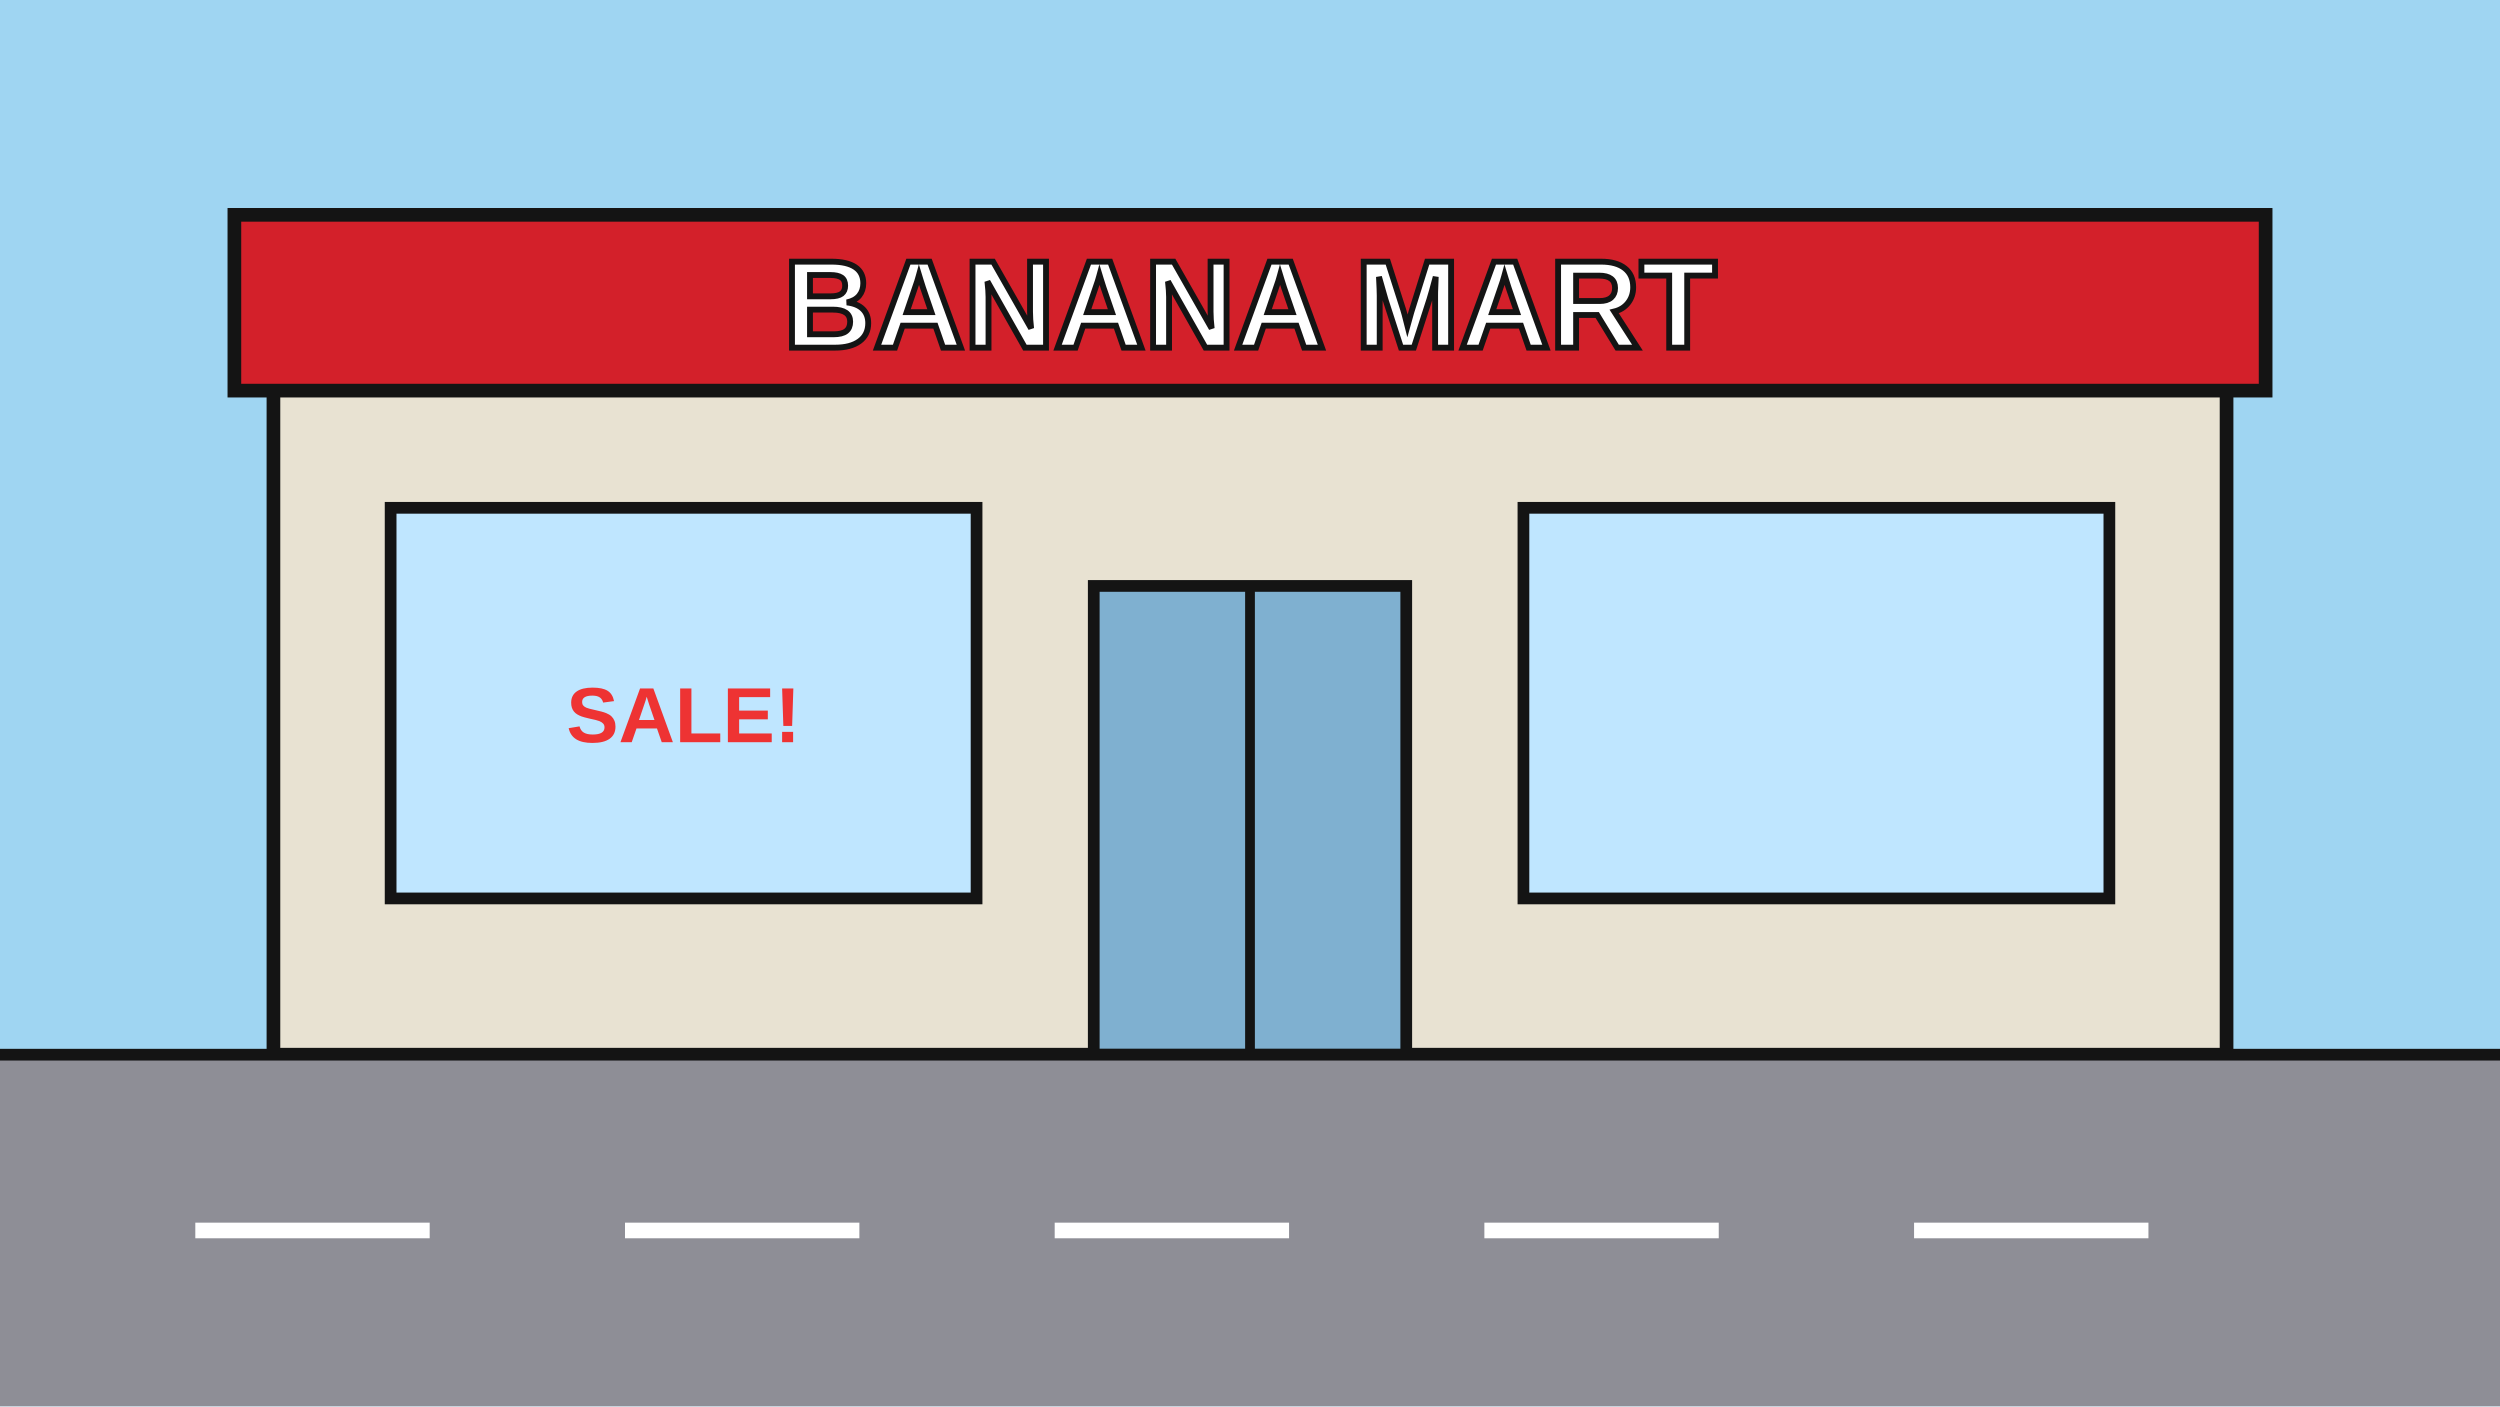
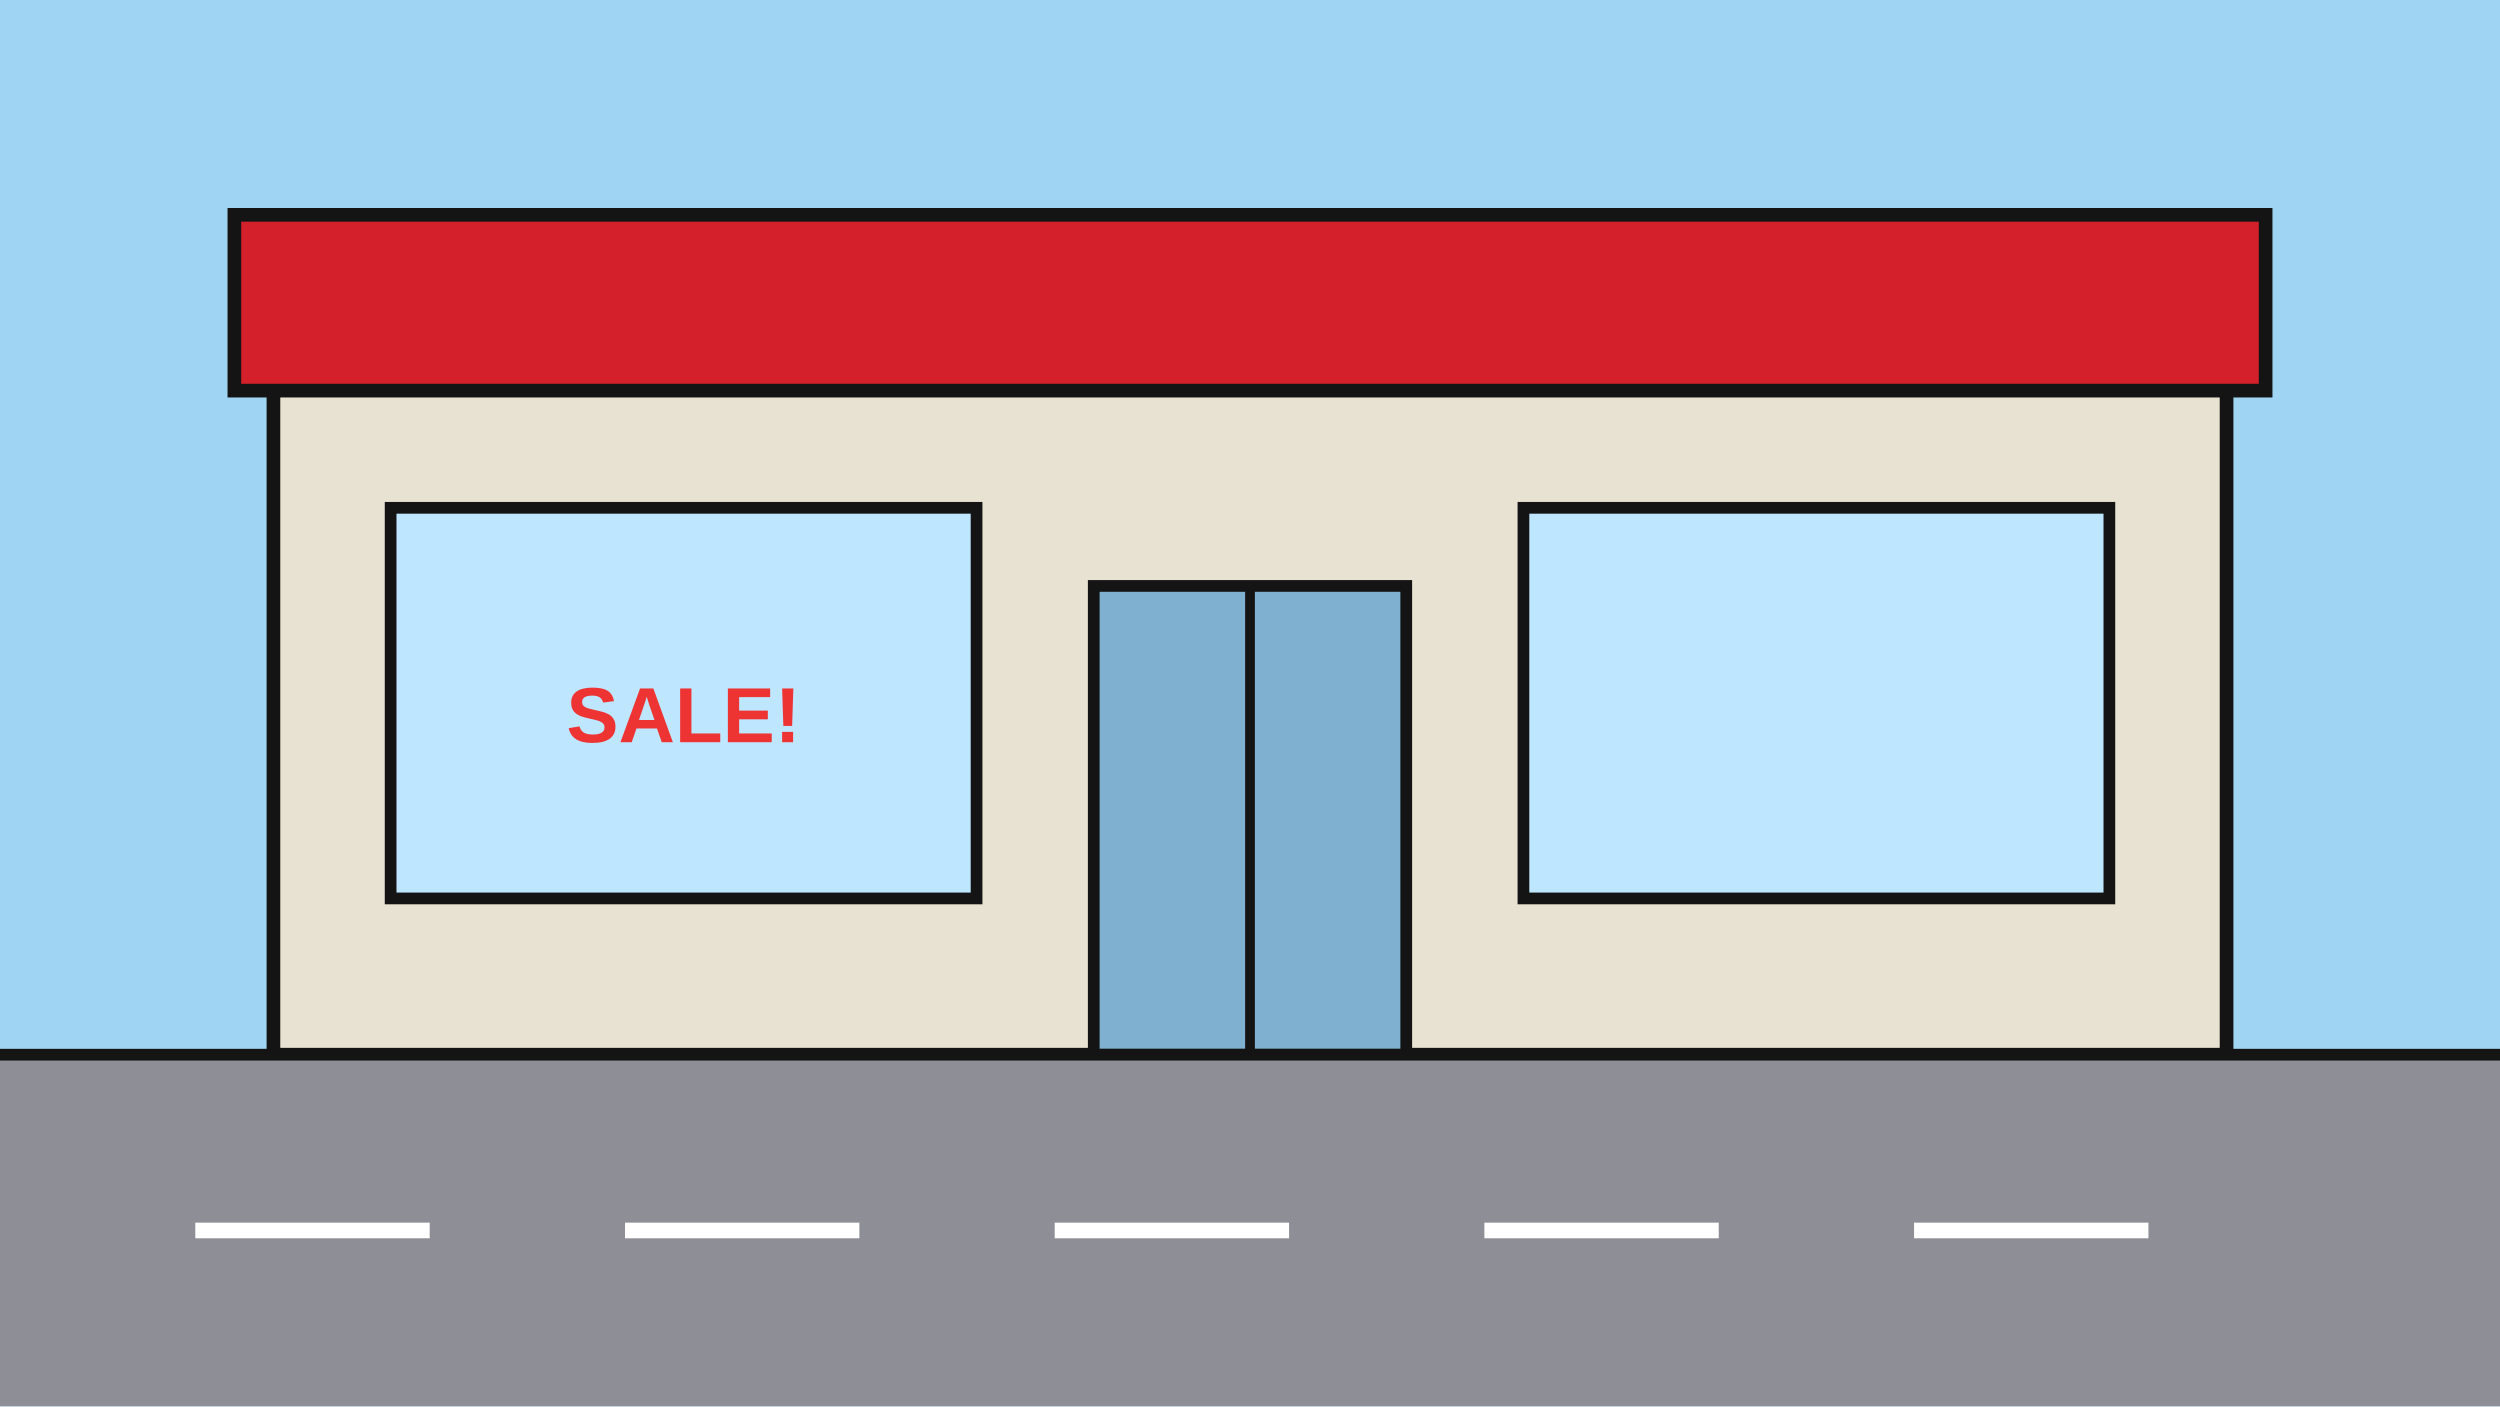
<svg xmlns="http://www.w3.org/2000/svg" width="1280" height="720" viewBox="0 0 1280 720">
  <rect width="1280" height="720" fill="#9FD5F2" />
  <rect x="140" y="160" width="1000" height="380" fill="#E8E2D2" stroke="#141414" stroke-width="7" />
  <rect x="120" y="110" width="1040" height="90" fill="#D3202A" stroke="#141414" stroke-width="7" />
-   <text x="640" y="178" text-anchor="middle" font-family="Arial Black,Arial" font-weight="900" font-size="64" fill="#fff" stroke="#141414" stroke-width="3">BANANA MART</text>
  <rect x="200" y="260" width="300" height="200" fill="#BFE6FF" stroke="#141414" stroke-width="6" />
  <rect x="780" y="260" width="300" height="200" fill="#BFE6FF" stroke="#141414" stroke-width="6" />
  <rect x="560" y="300" width="160" height="240" fill="#7FB0D0" stroke="#141414" stroke-width="6" />
  <path d="M640 300 L640 540" stroke="#141414" stroke-width="5" />
  <text x="350" y="380" text-anchor="middle" font-family="Arial Black,Arial" font-weight="900" font-size="40" fill="#E33">SALE!</text>
  <rect y="540" width="1280" height="180" fill="#8E8E96" />
  <path d="M0 540 L1280 540" stroke="#141414" stroke-width="6" />
  <path d="M100 630 h120 M320 630 h120 M540 630 h120 M760 630 h120 M980 630 h120" stroke="#fff" stroke-width="8" />
</svg>
